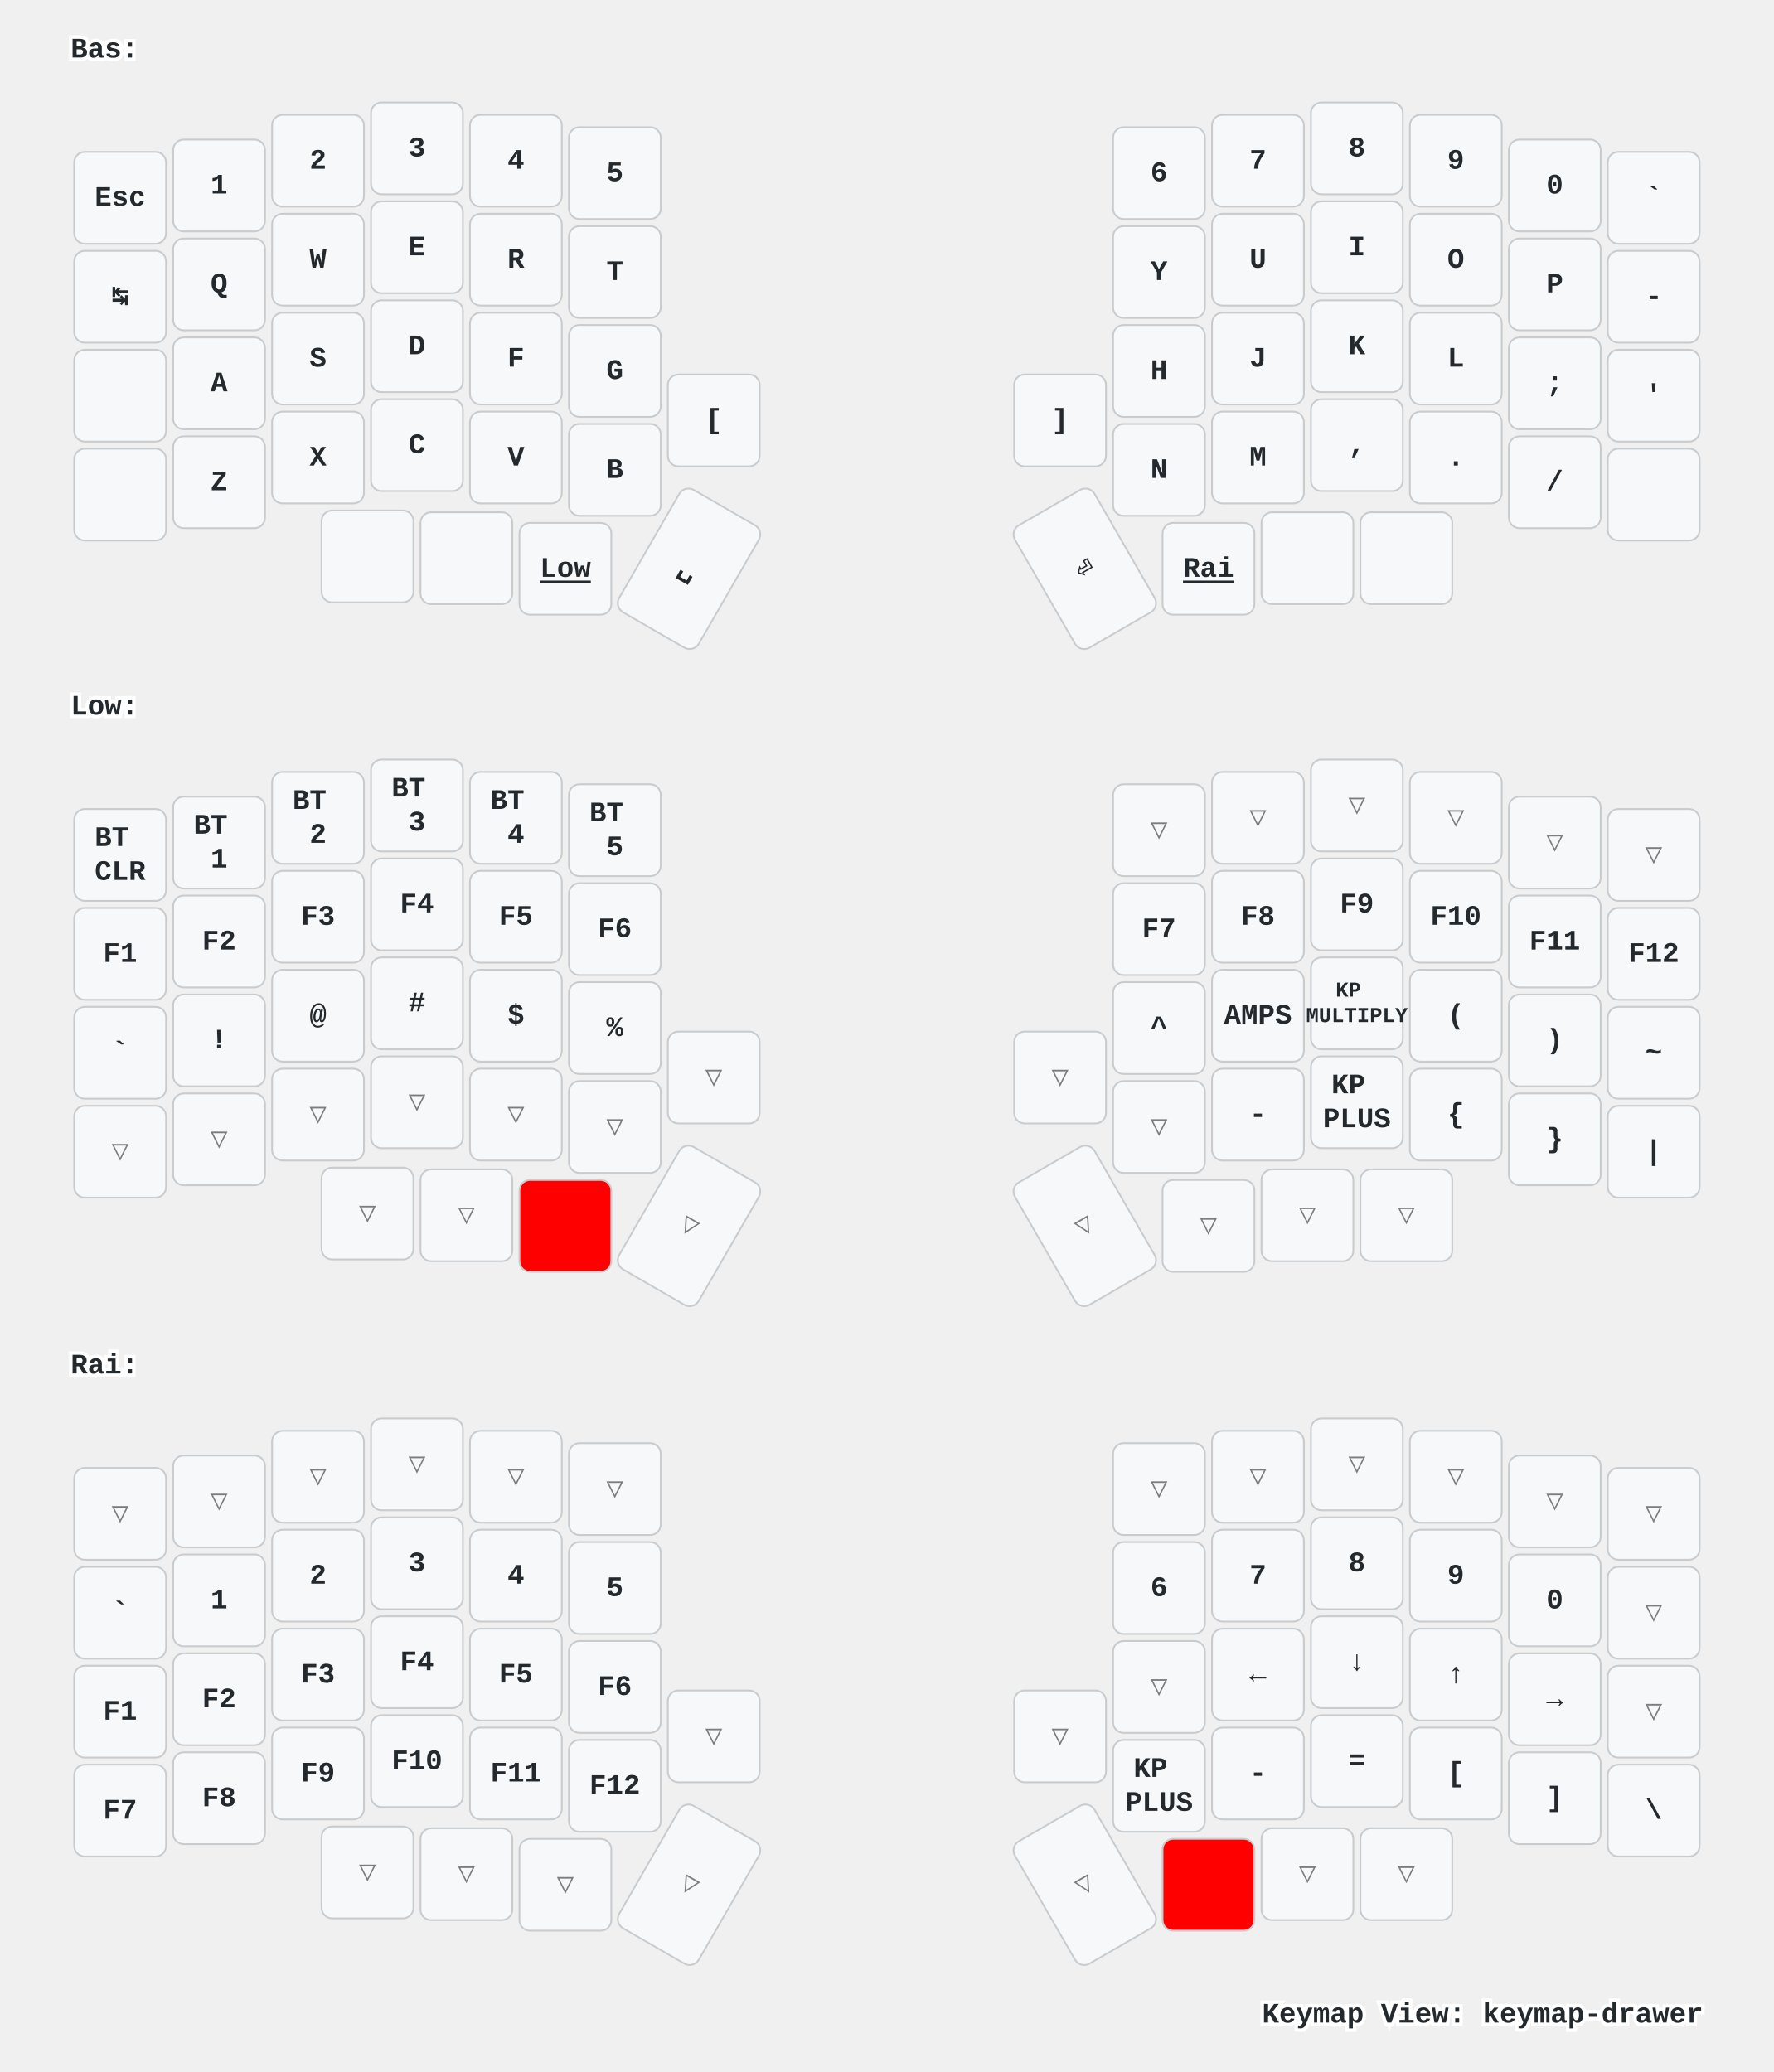
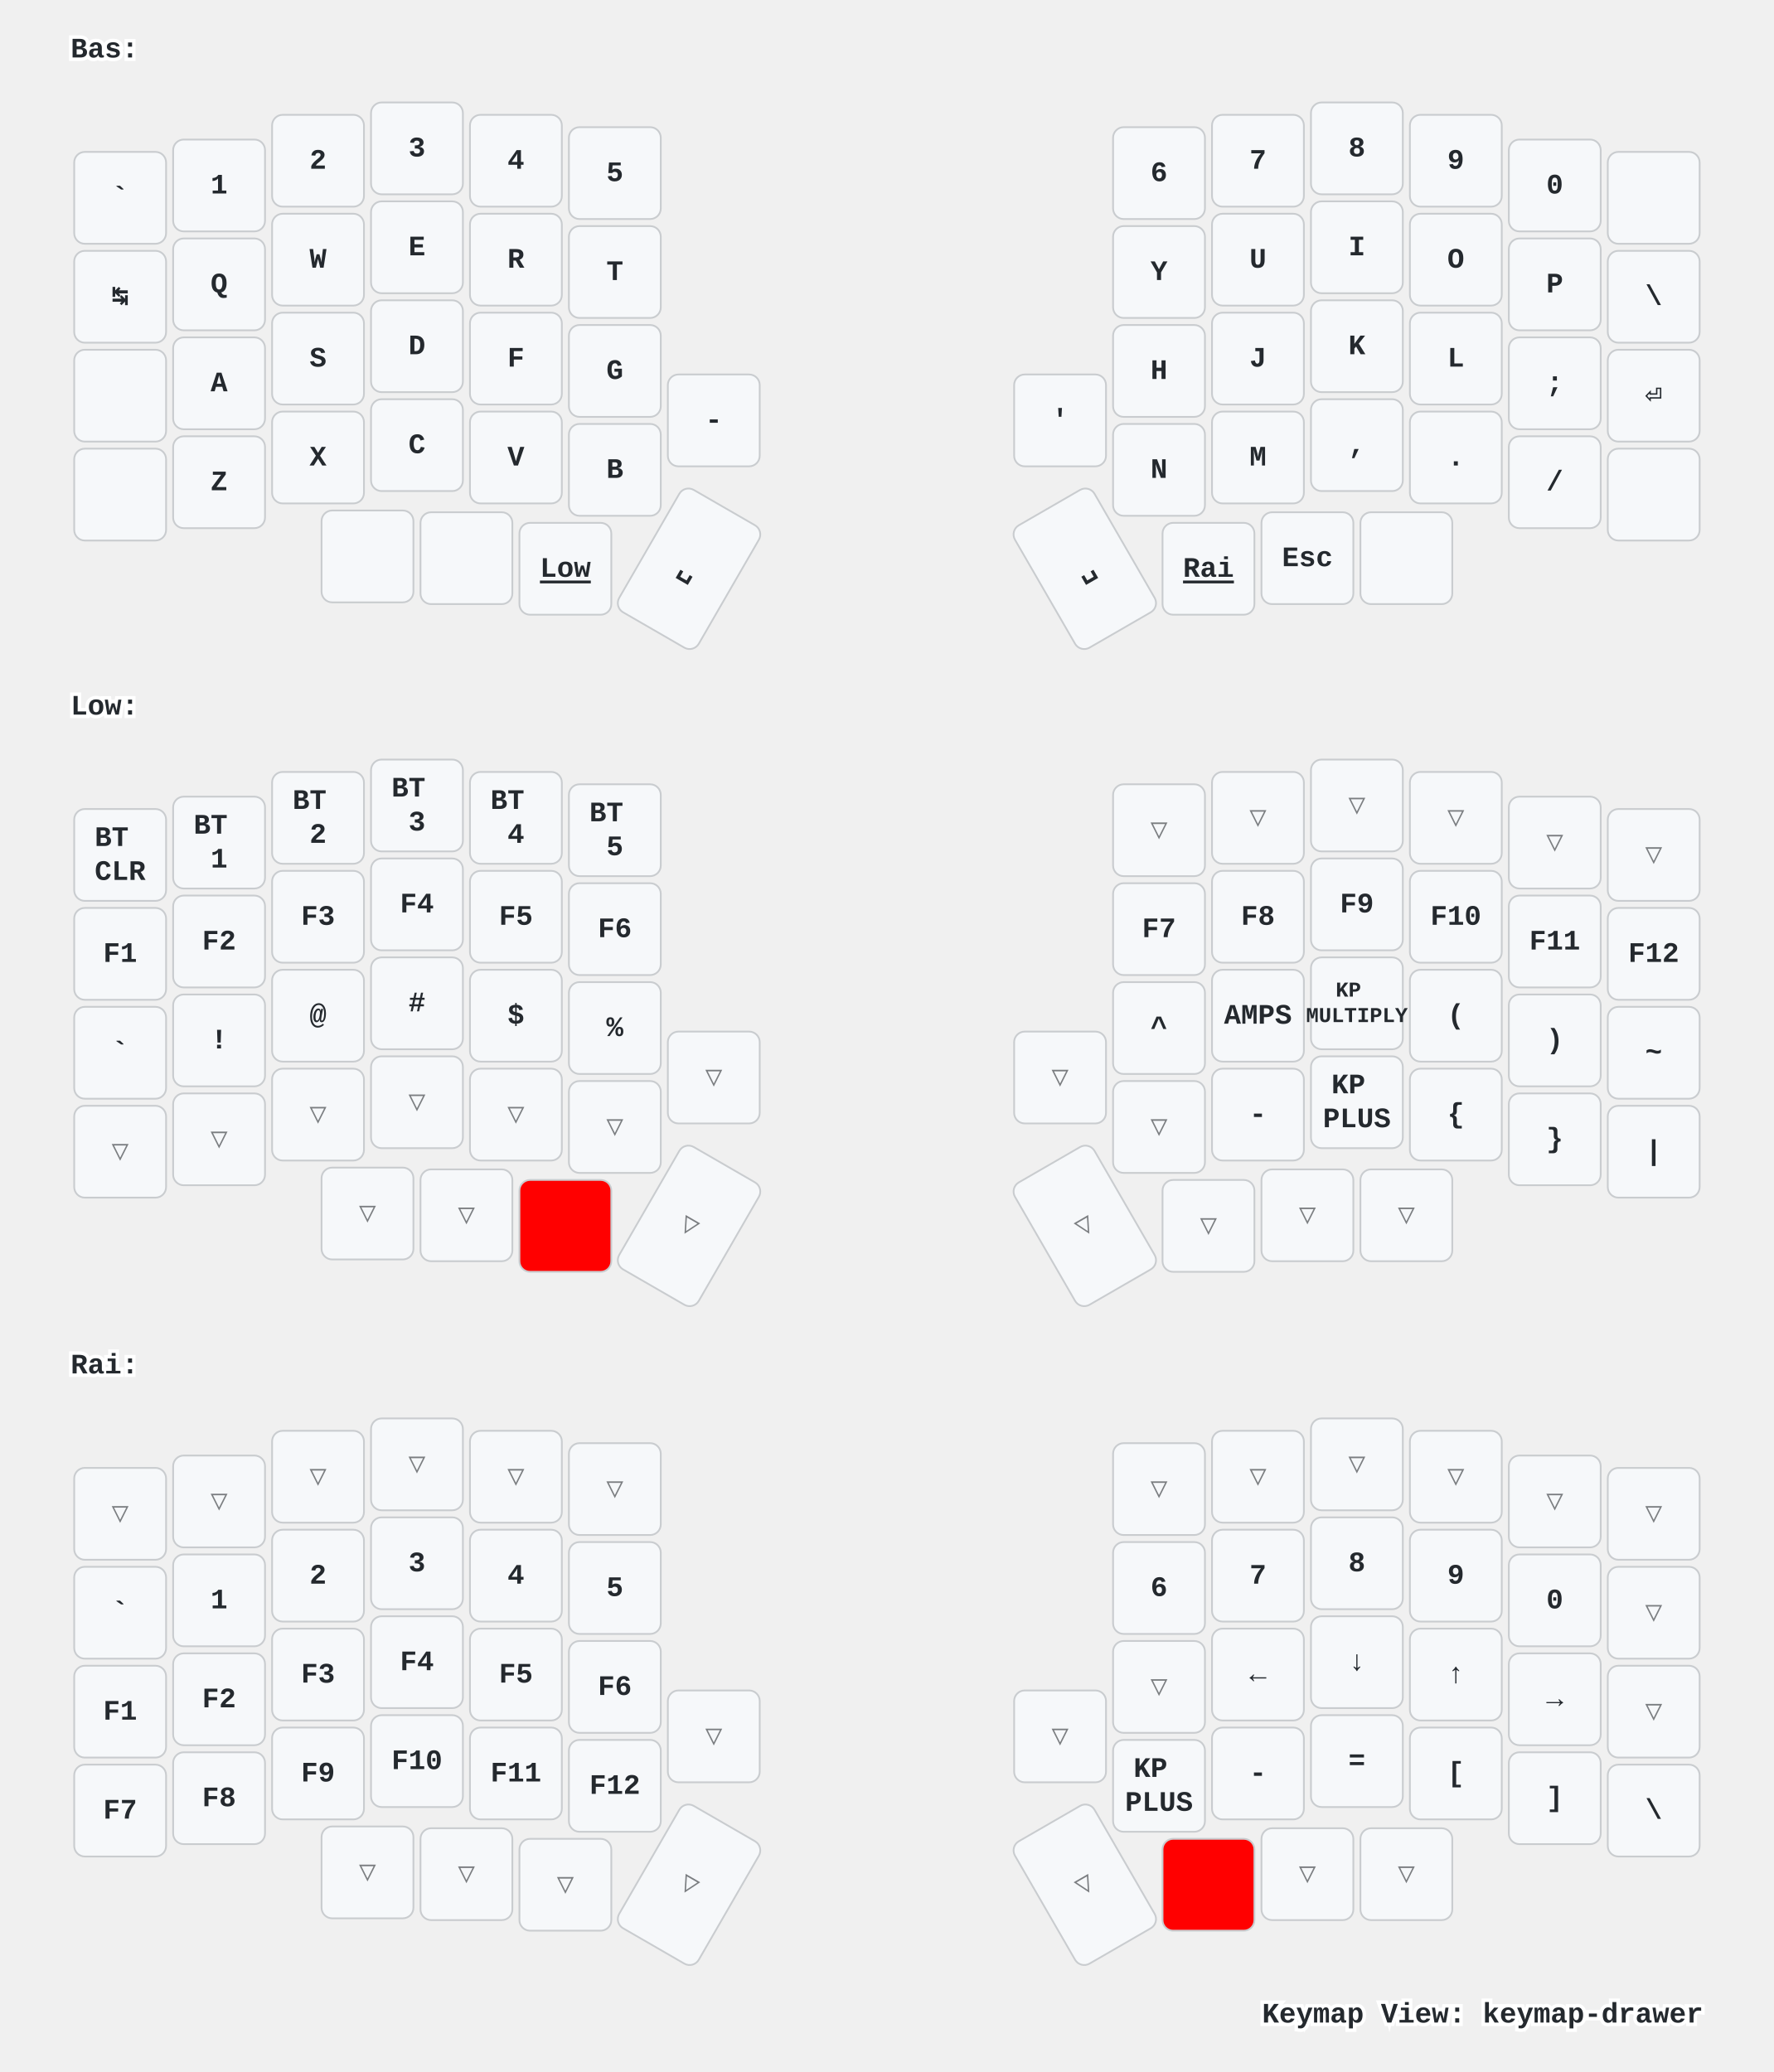
<svg xmlns="http://www.w3.org/2000/svg" xmlns:xlink="http://www.w3.org/1999/xlink" width="1004" height="1173" viewBox="0 0 1004 1173" class="keymap">
  <defs>/* start glyphs */
<svg id="mdi:apple-keyboard-command">
      <svg id="mdi-apple-keyboard-command" viewBox="0 0 24 24">
        <path d="M6,2A4,4 0 0,1 10,6V8H14V6A4,4 0 0,1 18,2A4,4 0 0,1 22,6A4,4 0 0,1 18,10H16V14H18A4,4 0 0,1 22,18A4,4 0 0,1 18,22A4,4 0 0,1 14,18V16H10V18A4,4 0 0,1 6,22A4,4 0 0,1 2,18A4,4 0 0,1 6,14H8V10H6A4,4 0 0,1 2,6A4,4 0 0,1 6,2M16,18A2,2 0 0,0 18,20A2,2 0 0,0 20,18A2,2 0 0,0 18,16H16V18M14,10H10V14H14V10M6,16A2,2 0 0,0 4,18A2,2 0 0,0 6,20A2,2 0 0,0 8,18V16H6M8,6A2,2 0 0,0 6,4A2,2 0 0,0 4,6A2,2 0 0,0 6,8H8V6M18,8A2,2 0 0,0 20,6A2,2 0 0,0 18,4A2,2 0 0,0 16,6V8H18Z" />
      </svg>
    </svg>
    <svg id="mdi:apple-keyboard-control">
      <svg id="mdi-apple-keyboard-control" viewBox="0 0 24 24">
        <path d="M19.78,11.78L18.36,13.19L12,6.83L5.64,13.19L4.22,11.78L12,4L19.78,11.78Z" />
      </svg>
    </svg>
    <svg id="mdi:apple-keyboard-option">
      <svg id="mdi-apple-keyboard-option" viewBox="0 0 24 24">
        <path d="M3,4H9.11L16.15,18H21V20H14.88L7.84,6H3V4M14,4H21V6H14V4Z" />
      </svg>
    </svg>
    <svg id="mdi:apple-keyboard-shift">
      <svg id="mdi-apple-keyboard-shift" viewBox="0 0 24 24">
        <path d="M15,18V12H17.17L12,6.83L6.83,12H9V18H15M12,4L22,14H17V20H7V14H2L12,4Z" />
      </svg>
    </svg>
    <svg id="mdi:backspace-outline">
      <svg id="mdi-backspace-outline" viewBox="0 0 24 24">
        <path d="M19,15.59L17.59,17L14,13.41L10.41,17L9,15.59L12.59,12L9,8.41L10.41,7L14,10.59L17.59,7L19,8.41L15.41,12L19,15.59M22,3A2,2 0 0,1 24,5V19A2,2 0 0,1 22,21H7C6.31,21 5.77,20.64 5.41,20.11L0,12L5.41,3.88C5.77,3.35 6.31,3 7,3H22M22,5H7L2.28,12L7,19H22V5Z" />
      </svg>
    </svg>
  </defs>/* end glyphs */
<style>/* inherit to force styles through use tags */
svg path {
    fill: inherit;
}

/* font and background color specifications */
svg.keymap {
    font-family: SFMono-Regular,Consolas,Liberation Mono,Menlo,monospace;
    font-size: 14px;
    font-kerning: normal;
    text-rendering: optimizeLegibility;
    fill: #24292e;
}

/* default key styling */
rect.key {
    fill: #f6f8fa;
}

rect.key, rect.combo {
    stroke: #c9cccf;
    stroke-width: 1;
}

/* default key side styling, only used is draw_key_sides is set */
rect.side {
    filter: brightness(90%);
}

/* color accent for combo boxes */
rect.combo, rect.combo-separate {
    fill: #cdf;
}

/* color accent for held keys */
rect.held, rect.combo.held {
    fill: #fdd;
}

/* color accent for ghost (optional) keys */
rect.ghost, rect.combo.ghost {
    stroke-dasharray: 4, 4;
    stroke-width: 2;
}

text {
    text-anchor: middle;
    dominant-baseline: middle;
}

/* styling for layer labels */
text.label {
    font-weight: bold;
    text-anchor: start;
    stroke: white;
    stroke-width: 4;
    paint-order: stroke;
}

/* styling for optional footer */
text.footer {
    text-anchor: end;
    dominant-baseline: auto;
    stroke: white;
    stroke-width: 4;
    paint-order: stroke;
}

/* styling for combo tap, and key non-tap label text */
text.combo, text.hold, text.shifted, text.left, text.right {
    font-size: 11px;
}

text.hold {
    text-anchor: middle;
    dominant-baseline: auto;
}

text.shifted {
    text-anchor: middle;
    dominant-baseline: hanging;
}

text.left {
    text-anchor: start;
}

text.right {
    text-anchor: end;
}

text.layer-activator {
    text-decoration: underline;
}

/* styling for hold/shifted label text in combo box */
text.combo.hold, text.combo.shifted, text.combo.left, text.combo.right {
    font-size: 8px;
}

/* lighter symbol for transparent keys */
text.trans {
    fill: #7b7e81;
}

/* styling for combo dendrons */
path.combo {
    stroke-width: 1;
    stroke: gray;
    fill: none;
}

/* Start Tabler Icons Cleanup */
/* cannot use height/width with glyphs */
.icon-tabler &gt; path {
    fill: inherit;
    stroke: inherit;
    stroke-width: 2;
}
/* hide tabler's default box */
.icon-tabler &gt; path[stroke="none"][fill="none"] {
    visibility: hidden;
}
/* End Tabler Icons Cleanup */

/* For default sytles, see https://github.com/caksoylar/keymap-drawer/blob/main/keymap_drawer/config.py#L85 */

svg.keymap {
  font-family: Ubuntu Mono, Inconsolata, Consolas, Liberation Mono, Menlo, monospace;
  font-size: 16px;
  font-weight: bold;
  text-rendering: optimizeLegibility;
}

/* Color accent for held keys
red = #f00
green = #0f0
blue = #00f
yellow = #ff0
cyan = #0ff
magenta = #f0f
white = #fff
black = #000
grey = #888
light grey = #ccc
#ffc
*/
rect.held, rect.combo.held {
    fill: #f00;
}

/* Technique borrowed and extended from https://github.com/englmaxi/zmk-config/blob/master/keymap-drawer/config.yaml */
.sym_sub_text.tap {
  translate: -5px 2px;
  font-size: 20px;
}
.sym_sub_text.shifted {
  translate: 10px 13px;
  font-size: 10px;
  opacity: 1.0;
}
.combo.sym_sub_text.tap {
  translate: -1px 1px;
}
.combo.sym_sub_text.shifted {
  translate: 7px 5px;
  font-size: 10px;
  opacity: 1.0;
}

/* Toggle */
.toggle.shifted {
  translate: -10px 12px;
}

.toggle.hold {
  translate: 13px -23px;
}

/* Variant for tap-dances */
.tap_dance.tap {
  translate: -7px 0px;
  font-size: 12px;
}
.tap_dance.shifted {
  translate: 7px 17px;
  font-size: 12px;
  opacity: 1.0;
}

/* Variant for symbol next to symbol */
.sym_by_sym.tap {
  translate: -6px 0px;
}
.sym_by_sym.shifted {
  translate: 10px 12px;
  opacity: 1.0;
}

.combo.sym_by_sym.tap {
  translate: -35px 0px;
}
.combo.sym_by_sym.shifted {
  translate: 35px 20px;
  opacity: 1.0;
}

.combo.sym_by_sym.hold {
  visibility: hidden;
}

/* hide hold box for combo sym_by_sym */
.combo.sym_by_sym.hold &gt; path[stroke="none"][fill="none"] {
  visibility: hidden;
}
</style>
  <g transform="translate(40, 0)" class="layer-Bas">
    <text x="0" y="28" class="label" id="Bas">Bas:</text>
    <g transform="translate(0, 56)">
      <g transform="translate(28, 56)" class="key keypos-0">
        <rect rx="6" ry="6" x="-26" y="-26" width="52" height="52" class="key" />
-         <text x="0" y="0" class="key tap">Esc</text>
+         <text x="0" y="0" class="key tap">`</text>
      </g>
      <g transform="translate(84, 49)" class="key keypos-1">
        <rect rx="6" ry="6" x="-26" y="-26" width="52" height="52" class="key" />
        <text x="0" y="0" class="key tap">1</text>
      </g>
      <g transform="translate(140, 35)" class="key keypos-2">
        <rect rx="6" ry="6" x="-26" y="-26" width="52" height="52" class="key" />
        <text x="0" y="0" class="key tap">2</text>
      </g>
      <g transform="translate(196, 28)" class="key keypos-3">
        <rect rx="6" ry="6" x="-26" y="-26" width="52" height="52" class="key" />
        <text x="0" y="0" class="key tap">3</text>
      </g>
      <g transform="translate(252, 35)" class="key keypos-4">
        <rect rx="6" ry="6" x="-26" y="-26" width="52" height="52" class="key" />
        <text x="0" y="0" class="key tap">4</text>
      </g>
      <g transform="translate(308, 42)" class="key keypos-5">
        <rect rx="6" ry="6" x="-26" y="-26" width="52" height="52" class="key" />
        <text x="0" y="0" class="key tap">5</text>
      </g>
      <g transform="translate(616, 42)" class="key keypos-6">
        <rect rx="6" ry="6" x="-26" y="-26" width="52" height="52" class="key" />
        <text x="0" y="0" class="key tap">6</text>
      </g>
      <g transform="translate(672, 35)" class="key keypos-7">
        <rect rx="6" ry="6" x="-26" y="-26" width="52" height="52" class="key" />
        <text x="0" y="0" class="key tap">7</text>
      </g>
      <g transform="translate(728, 28)" class="key keypos-8">
        <rect rx="6" ry="6" x="-26" y="-26" width="52" height="52" class="key" />
        <text x="0" y="0" class="key tap">8</text>
      </g>
      <g transform="translate(784, 35)" class="key keypos-9">
        <rect rx="6" ry="6" x="-26" y="-26" width="52" height="52" class="key" />
        <text x="0" y="0" class="key tap">9</text>
      </g>
      <g transform="translate(840, 49)" class="key keypos-10">
        <rect rx="6" ry="6" x="-26" y="-26" width="52" height="52" class="key" />
        <text x="0" y="0" class="key tap">0</text>
      </g>
      <g transform="translate(896, 56)" class="key keypos-11">
        <rect rx="6" ry="6" x="-26" y="-26" width="52" height="52" class="key" />
-         <text x="0" y="0" class="key tap">`</text>
+         <use href="#mdi:backspace-outline" xlink:href="#mdi:backspace-outline" x="-9" y="-9" height="18" width="18.0" class="key tap glyph mdi:backspace-outline" />
      </g>
      <g transform="translate(28, 112)" class="key keypos-12">
        <rect rx="6" ry="6" x="-26" y="-26" width="52" height="52" class="key" />
        <text x="0" y="0" class="key tap">↹</text>
      </g>
      <g transform="translate(84, 105)" class="key keypos-13">
        <rect rx="6" ry="6" x="-26" y="-26" width="52" height="52" class="key" />
        <text x="0" y="0" class="key tap">Q</text>
      </g>
      <g transform="translate(140, 91)" class="key keypos-14">
        <rect rx="6" ry="6" x="-26" y="-26" width="52" height="52" class="key" />
        <text x="0" y="0" class="key tap">W</text>
      </g>
      <g transform="translate(196, 84)" class="key keypos-15">
        <rect rx="6" ry="6" x="-26" y="-26" width="52" height="52" class="key" />
        <text x="0" y="0" class="key tap">E</text>
      </g>
      <g transform="translate(252, 91)" class="key keypos-16">
        <rect rx="6" ry="6" x="-26" y="-26" width="52" height="52" class="key" />
        <text x="0" y="0" class="key tap">R</text>
      </g>
      <g transform="translate(308, 98)" class="key keypos-17">
        <rect rx="6" ry="6" x="-26" y="-26" width="52" height="52" class="key" />
        <text x="0" y="0" class="key tap">T</text>
      </g>
      <g transform="translate(616, 98)" class="key keypos-18">
        <rect rx="6" ry="6" x="-26" y="-26" width="52" height="52" class="key" />
        <text x="0" y="0" class="key tap">Y</text>
      </g>
      <g transform="translate(672, 91)" class="key keypos-19">
        <rect rx="6" ry="6" x="-26" y="-26" width="52" height="52" class="key" />
        <text x="0" y="0" class="key tap">U</text>
      </g>
      <g transform="translate(728, 84)" class="key keypos-20">
        <rect rx="6" ry="6" x="-26" y="-26" width="52" height="52" class="key" />
        <text x="0" y="0" class="key tap">I</text>
      </g>
      <g transform="translate(784, 91)" class="key keypos-21">
        <rect rx="6" ry="6" x="-26" y="-26" width="52" height="52" class="key" />
        <text x="0" y="0" class="key tap">O</text>
      </g>
      <g transform="translate(840, 105)" class="key keypos-22">
        <rect rx="6" ry="6" x="-26" y="-26" width="52" height="52" class="key" />
        <text x="0" y="0" class="key tap">P</text>
      </g>
      <g transform="translate(896, 112)" class="key keypos-23">
        <rect rx="6" ry="6" x="-26" y="-26" width="52" height="52" class="key" />
+         <text x="0" y="0" class="key tap">\</text>
+       </g>
+       <g transform="translate(28, 168)" class="key keypos-24">
+         <rect rx="6" ry="6" x="-26" y="-26" width="52" height="52" class="key" />
+         <use href="#mdi:apple-keyboard-control" xlink:href="#mdi:apple-keyboard-control" x="-9" y="-9" height="18" width="18.0" class="key tap glyph mdi:apple-keyboard-control" />
+       </g>
+       <g transform="translate(84, 161)" class="key keypos-25">
+         <rect rx="6" ry="6" x="-26" y="-26" width="52" height="52" class="key" />
+         <text x="0" y="0" class="key tap">A</text>
+       </g>
+       <g transform="translate(140, 147)" class="key keypos-26">
+         <rect rx="6" ry="6" x="-26" y="-26" width="52" height="52" class="key" />
+         <text x="0" y="0" class="key tap">S</text>
+       </g>
+       <g transform="translate(196, 140)" class="key keypos-27">
+         <rect rx="6" ry="6" x="-26" y="-26" width="52" height="52" class="key" />
+         <text x="0" y="0" class="key tap">D</text>
+       </g>
+       <g transform="translate(252, 147)" class="key keypos-28">
+         <rect rx="6" ry="6" x="-26" y="-26" width="52" height="52" class="key" />
+         <text x="0" y="0" class="key tap">F</text>
+       </g>
+       <g transform="translate(308, 154)" class="key keypos-29">
+         <rect rx="6" ry="6" x="-26" y="-26" width="52" height="52" class="key" />
+         <text x="0" y="0" class="key tap">G</text>
+       </g>
+       <g transform="translate(616, 154)" class="key keypos-30">
+         <rect rx="6" ry="6" x="-26" y="-26" width="52" height="52" class="key" />
+         <text x="0" y="0" class="key tap">H</text>
+       </g>
+       <g transform="translate(672, 147)" class="key keypos-31">
+         <rect rx="6" ry="6" x="-26" y="-26" width="52" height="52" class="key" />
+         <text x="0" y="0" class="key tap">J</text>
+       </g>
+       <g transform="translate(728, 140)" class="key keypos-32">
+         <rect rx="6" ry="6" x="-26" y="-26" width="52" height="52" class="key" />
+         <text x="0" y="0" class="key tap">K</text>
+       </g>
+       <g transform="translate(784, 147)" class="key keypos-33">
+         <rect rx="6" ry="6" x="-26" y="-26" width="52" height="52" class="key" />
+         <text x="0" y="0" class="key tap">L</text>
+       </g>
+       <g transform="translate(840, 161)" class="key keypos-34">
+         <rect rx="6" ry="6" x="-26" y="-26" width="52" height="52" class="key" />
+         <text x="0" y="0" class="key tap">;</text>
+       </g>
+       <g transform="translate(896, 168)" class="key keypos-35">
+         <rect rx="6" ry="6" x="-26" y="-26" width="52" height="52" class="key" />
+         <text x="0" y="0" class="key tap">⏎</text>
+       </g>
+       <g transform="translate(28, 224)" class="key keypos-36">
+         <rect rx="6" ry="6" x="-26" y="-26" width="52" height="52" class="key" />
+         <use href="#mdi:apple-keyboard-shift" xlink:href="#mdi:apple-keyboard-shift" x="-9" y="-9" height="18" width="18.0" class="key tap glyph mdi:apple-keyboard-shift" />
+       </g>
+       <g transform="translate(84, 217)" class="key keypos-37">
+         <rect rx="6" ry="6" x="-26" y="-26" width="52" height="52" class="key" />
+         <text x="0" y="0" class="key tap">Z</text>
+       </g>
+       <g transform="translate(140, 203)" class="key keypos-38">
+         <rect rx="6" ry="6" x="-26" y="-26" width="52" height="52" class="key" />
+         <text x="0" y="0" class="key tap">X</text>
+       </g>
+       <g transform="translate(196, 196)" class="key keypos-39">
+         <rect rx="6" ry="6" x="-26" y="-26" width="52" height="52" class="key" />
+         <text x="0" y="0" class="key tap">C</text>
+       </g>
+       <g transform="translate(252, 203)" class="key keypos-40">
+         <rect rx="6" ry="6" x="-26" y="-26" width="52" height="52" class="key" />
+         <text x="0" y="0" class="key tap">V</text>
+       </g>
+       <g transform="translate(308, 210)" class="key keypos-41">
+         <rect rx="6" ry="6" x="-26" y="-26" width="52" height="52" class="key" />
+         <text x="0" y="0" class="key tap">B</text>
+       </g>
+       <g transform="translate(364, 182)" class="key keypos-42">
+         <rect rx="6" ry="6" x="-26" y="-26" width="52" height="52" class="key" />
        <text x="0" y="0" class="key tap">-</text>
      </g>
-       <g transform="translate(28, 168)" class="key keypos-24">
-         <rect rx="6" ry="6" x="-26" y="-26" width="52" height="52" class="key" />
-         <use href="#mdi:apple-keyboard-control" xlink:href="#mdi:apple-keyboard-control" x="-9" y="-9" height="18" width="18.0" class="key tap glyph mdi:apple-keyboard-control" />
-       </g>
-       <g transform="translate(84, 161)" class="key keypos-25">
-         <rect rx="6" ry="6" x="-26" y="-26" width="52" height="52" class="key" />
-         <text x="0" y="0" class="key tap">A</text>
-       </g>
-       <g transform="translate(140, 147)" class="key keypos-26">
-         <rect rx="6" ry="6" x="-26" y="-26" width="52" height="52" class="key" />
-         <text x="0" y="0" class="key tap">S</text>
-       </g>
-       <g transform="translate(196, 140)" class="key keypos-27">
-         <rect rx="6" ry="6" x="-26" y="-26" width="52" height="52" class="key" />
-         <text x="0" y="0" class="key tap">D</text>
-       </g>
-       <g transform="translate(252, 147)" class="key keypos-28">
-         <rect rx="6" ry="6" x="-26" y="-26" width="52" height="52" class="key" />
-         <text x="0" y="0" class="key tap">F</text>
-       </g>
-       <g transform="translate(308, 154)" class="key keypos-29">
-         <rect rx="6" ry="6" x="-26" y="-26" width="52" height="52" class="key" />
-         <text x="0" y="0" class="key tap">G</text>
-       </g>
-       <g transform="translate(616, 154)" class="key keypos-30">
-         <rect rx="6" ry="6" x="-26" y="-26" width="52" height="52" class="key" />
-         <text x="0" y="0" class="key tap">H</text>
-       </g>
-       <g transform="translate(672, 147)" class="key keypos-31">
-         <rect rx="6" ry="6" x="-26" y="-26" width="52" height="52" class="key" />
-         <text x="0" y="0" class="key tap">J</text>
-       </g>
-       <g transform="translate(728, 140)" class="key keypos-32">
-         <rect rx="6" ry="6" x="-26" y="-26" width="52" height="52" class="key" />
-         <text x="0" y="0" class="key tap">K</text>
-       </g>
-       <g transform="translate(784, 147)" class="key keypos-33">
-         <rect rx="6" ry="6" x="-26" y="-26" width="52" height="52" class="key" />
-         <text x="0" y="0" class="key tap">L</text>
-       </g>
-       <g transform="translate(840, 161)" class="key keypos-34">
-         <rect rx="6" ry="6" x="-26" y="-26" width="52" height="52" class="key" />
-         <text x="0" y="0" class="key tap">;</text>
-       </g>
-       <g transform="translate(896, 168)" class="key keypos-35">
+       <g transform="translate(560, 182)" class="key keypos-43">
        <rect rx="6" ry="6" x="-26" y="-26" width="52" height="52" class="key" />
        <text x="0" y="0" class="key tap">'</text>
-       </g>
-       <g transform="translate(28, 224)" class="key keypos-36">
-         <rect rx="6" ry="6" x="-26" y="-26" width="52" height="52" class="key" />
-         <use href="#mdi:apple-keyboard-shift" xlink:href="#mdi:apple-keyboard-shift" x="-9" y="-9" height="18" width="18.0" class="key tap glyph mdi:apple-keyboard-shift" />
-       </g>
-       <g transform="translate(84, 217)" class="key keypos-37">
-         <rect rx="6" ry="6" x="-26" y="-26" width="52" height="52" class="key" />
-         <text x="0" y="0" class="key tap">Z</text>
-       </g>
-       <g transform="translate(140, 203)" class="key keypos-38">
-         <rect rx="6" ry="6" x="-26" y="-26" width="52" height="52" class="key" />
-         <text x="0" y="0" class="key tap">X</text>
-       </g>
-       <g transform="translate(196, 196)" class="key keypos-39">
-         <rect rx="6" ry="6" x="-26" y="-26" width="52" height="52" class="key" />
-         <text x="0" y="0" class="key tap">C</text>
-       </g>
-       <g transform="translate(252, 203)" class="key keypos-40">
-         <rect rx="6" ry="6" x="-26" y="-26" width="52" height="52" class="key" />
-         <text x="0" y="0" class="key tap">V</text>
-       </g>
-       <g transform="translate(308, 210)" class="key keypos-41">
-         <rect rx="6" ry="6" x="-26" y="-26" width="52" height="52" class="key" />
-         <text x="0" y="0" class="key tap">B</text>
-       </g>
-       <g transform="translate(364, 182)" class="key keypos-42">
-         <rect rx="6" ry="6" x="-26" y="-26" width="52" height="52" class="key" />
-         <text x="0" y="0" class="key tap">[</text>
-       </g>
-       <g transform="translate(560, 182)" class="key keypos-43">
-         <rect rx="6" ry="6" x="-26" y="-26" width="52" height="52" class="key" />
-         <text x="0" y="0" class="key tap">]</text>
      </g>
      <g transform="translate(616, 210)" class="key keypos-44">
        <rect rx="6" ry="6" x="-26" y="-26" width="52" height="52" class="key" />
        <text x="0" y="0" class="key tap">N</text>
      </g>
      <g transform="translate(672, 203)" class="key keypos-45">
        <rect rx="6" ry="6" x="-26" y="-26" width="52" height="52" class="key" />
        <text x="0" y="0" class="key tap">M</text>
      </g>
      <g transform="translate(728, 196)" class="key keypos-46">
        <rect rx="6" ry="6" x="-26" y="-26" width="52" height="52" class="key" />
        <text x="0" y="0" class="key tap">,</text>
      </g>
      <g transform="translate(784, 203)" class="key keypos-47">
        <rect rx="6" ry="6" x="-26" y="-26" width="52" height="52" class="key" />
        <text x="0" y="0" class="key tap">.</text>
      </g>
      <g transform="translate(840, 217)" class="key keypos-48">
        <rect rx="6" ry="6" x="-26" y="-26" width="52" height="52" class="key" />
        <text x="0" y="0" class="key tap">/</text>
      </g>
      <g transform="translate(896, 224)" class="key keypos-49">
        <rect rx="6" ry="6" x="-26" y="-26" width="52" height="52" class="key" />
        <use href="#mdi:apple-keyboard-shift" xlink:href="#mdi:apple-keyboard-shift" x="-9" y="-9" height="18" width="18.0" class="key tap glyph mdi:apple-keyboard-shift" />
      </g>
      <g transform="translate(168, 259)" class="key keypos-50">
        <rect rx="6" ry="6" x="-26" y="-26" width="52" height="52" class="key" />
        <use href="#mdi:apple-keyboard-option" xlink:href="#mdi:apple-keyboard-option" x="-9" y="-9" height="18" width="18.0" class="key tap glyph mdi:apple-keyboard-option" />
      </g>
      <g transform="translate(224, 260)" class="key keypos-51">
        <rect rx="6" ry="6" x="-26" y="-26" width="52" height="52" class="key" />
        <use href="#mdi:apple-keyboard-command" xlink:href="#mdi:apple-keyboard-command" x="-9" y="-9" height="18" width="18.0" class="key tap glyph mdi:apple-keyboard-command" />
      </g>
      <g transform="translate(280, 266)" class="key keypos-52">
        <rect rx="6" ry="6" x="-26" y="-26" width="52" height="52" class="key" />
        <a href="#Low">
          <text x="0" y="0" class="key tap layer-activator">Low</text>
        </a>
      </g>
      <g transform="translate(350, 266) rotate(30.0)" class="key keypos-53">
        <rect rx="6" ry="6" x="-26" y="-40" width="52" height="80" class="key" />
        <text x="0" y="0" class="key tap">␣</text>
      </g>
      <g transform="translate(574, 266) rotate(-30.0)" class="key keypos-54">
        <rect rx="6" ry="6" x="-26" y="-40" width="52" height="80" class="key" />
-         <text x="0" y="0" class="key tap">⏎</text>
+         <text x="0" y="0" class="key tap">␣</text>
      </g>
      <g transform="translate(644, 266)" class="key keypos-55">
        <rect rx="6" ry="6" x="-26" y="-26" width="52" height="52" class="key" />
        <a href="#Rai">
          <text x="0" y="0" class="key tap layer-activator">Rai</text>
        </a>
      </g>
      <g transform="translate(700, 260)" class="key keypos-56">
        <rect rx="6" ry="6" x="-26" y="-26" width="52" height="52" class="key" />
-         <use href="#mdi:backspace-outline" xlink:href="#mdi:backspace-outline" x="-9" y="-9" height="18" width="18.0" class="key tap glyph mdi:backspace-outline" />
+         <text x="0" y="0" class="key tap">Esc</text>
      </g>
      <g transform="translate(756, 260)" class="key keypos-57">
        <rect rx="6" ry="6" x="-26" y="-26" width="52" height="52" class="key" />
        <use href="#mdi:apple-keyboard-command" xlink:href="#mdi:apple-keyboard-command" x="-9" y="-9" height="18" width="18.0" class="key tap glyph mdi:apple-keyboard-command" />
      </g>
    </g>
  </g>
  <g transform="translate(40, 372)" class="layer-Low">
    <text x="0" y="28" class="label" id="Low">Low:</text>
    <g transform="translate(0, 56)">
      <g transform="translate(28, 56)" class="key keypos-0">
        <rect rx="6" ry="6" x="-26" y="-26" width="52" height="52" class="key" />
        <text x="0" y="0" class="key tap">
          <tspan x="0" dy="-0.6em">BT</tspan>
          <tspan x="0" dy="1.2em">CLR</tspan>
        </text>
      </g>
      <g transform="translate(84, 49)" class="key keypos-1">
        <rect rx="6" ry="6" x="-26" y="-26" width="52" height="52" class="key" />
        <text x="0" y="0" class="key tap">
          <tspan x="0" dy="-0.6em">BT</tspan>
          <tspan x="0" dy="1.2em">1</tspan>
        </text>
      </g>
      <g transform="translate(140, 35)" class="key keypos-2">
        <rect rx="6" ry="6" x="-26" y="-26" width="52" height="52" class="key" />
        <text x="0" y="0" class="key tap">
          <tspan x="0" dy="-0.6em">BT</tspan>
          <tspan x="0" dy="1.2em">2</tspan>
        </text>
      </g>
      <g transform="translate(196, 28)" class="key keypos-3">
        <rect rx="6" ry="6" x="-26" y="-26" width="52" height="52" class="key" />
        <text x="0" y="0" class="key tap">
          <tspan x="0" dy="-0.6em">BT</tspan>
          <tspan x="0" dy="1.2em">3</tspan>
        </text>
      </g>
      <g transform="translate(252, 35)" class="key keypos-4">
        <rect rx="6" ry="6" x="-26" y="-26" width="52" height="52" class="key" />
        <text x="0" y="0" class="key tap">
          <tspan x="0" dy="-0.6em">BT</tspan>
          <tspan x="0" dy="1.2em">4</tspan>
        </text>
      </g>
      <g transform="translate(308, 42)" class="key keypos-5">
        <rect rx="6" ry="6" x="-26" y="-26" width="52" height="52" class="key" />
        <text x="0" y="0" class="key tap">
          <tspan x="0" dy="-0.6em">BT</tspan>
          <tspan x="0" dy="1.2em">5</tspan>
        </text>
      </g>
      <g transform="translate(616, 42)" class="key trans keypos-6">
        <rect rx="6" ry="6" x="-26" y="-26" width="52" height="52" class="key trans" />
        <text x="0" y="0" class="key trans tap">▽</text>
      </g>
      <g transform="translate(672, 35)" class="key trans keypos-7">
        <rect rx="6" ry="6" x="-26" y="-26" width="52" height="52" class="key trans" />
        <text x="0" y="0" class="key trans tap">▽</text>
      </g>
      <g transform="translate(728, 28)" class="key trans keypos-8">
        <rect rx="6" ry="6" x="-26" y="-26" width="52" height="52" class="key trans" />
        <text x="0" y="0" class="key trans tap">▽</text>
      </g>
      <g transform="translate(784, 35)" class="key trans keypos-9">
        <rect rx="6" ry="6" x="-26" y="-26" width="52" height="52" class="key trans" />
        <text x="0" y="0" class="key trans tap">▽</text>
      </g>
      <g transform="translate(840, 49)" class="key trans keypos-10">
        <rect rx="6" ry="6" x="-26" y="-26" width="52" height="52" class="key trans" />
        <text x="0" y="0" class="key trans tap">▽</text>
      </g>
      <g transform="translate(896, 56)" class="key trans keypos-11">
        <rect rx="6" ry="6" x="-26" y="-26" width="52" height="52" class="key trans" />
        <text x="0" y="0" class="key trans tap">▽</text>
      </g>
      <g transform="translate(28, 112)" class="key keypos-12">
        <rect rx="6" ry="6" x="-26" y="-26" width="52" height="52" class="key" />
        <text x="0" y="0" class="key tap">F1</text>
      </g>
      <g transform="translate(84, 105)" class="key keypos-13">
        <rect rx="6" ry="6" x="-26" y="-26" width="52" height="52" class="key" />
        <text x="0" y="0" class="key tap">F2</text>
      </g>
      <g transform="translate(140, 91)" class="key keypos-14">
        <rect rx="6" ry="6" x="-26" y="-26" width="52" height="52" class="key" />
        <text x="0" y="0" class="key tap">F3</text>
      </g>
      <g transform="translate(196, 84)" class="key keypos-15">
        <rect rx="6" ry="6" x="-26" y="-26" width="52" height="52" class="key" />
        <text x="0" y="0" class="key tap">F4</text>
      </g>
      <g transform="translate(252, 91)" class="key keypos-16">
        <rect rx="6" ry="6" x="-26" y="-26" width="52" height="52" class="key" />
        <text x="0" y="0" class="key tap">F5</text>
      </g>
      <g transform="translate(308, 98)" class="key keypos-17">
        <rect rx="6" ry="6" x="-26" y="-26" width="52" height="52" class="key" />
        <text x="0" y="0" class="key tap">F6</text>
      </g>
      <g transform="translate(616, 98)" class="key keypos-18">
        <rect rx="6" ry="6" x="-26" y="-26" width="52" height="52" class="key" />
        <text x="0" y="0" class="key tap">F7</text>
      </g>
      <g transform="translate(672, 91)" class="key keypos-19">
        <rect rx="6" ry="6" x="-26" y="-26" width="52" height="52" class="key" />
        <text x="0" y="0" class="key tap">F8</text>
      </g>
      <g transform="translate(728, 84)" class="key keypos-20">
        <rect rx="6" ry="6" x="-26" y="-26" width="52" height="52" class="key" />
        <text x="0" y="0" class="key tap">F9</text>
      </g>
      <g transform="translate(784, 91)" class="key keypos-21">
        <rect rx="6" ry="6" x="-26" y="-26" width="52" height="52" class="key" />
        <text x="0" y="0" class="key tap">F10</text>
      </g>
      <g transform="translate(840, 105)" class="key keypos-22">
        <rect rx="6" ry="6" x="-26" y="-26" width="52" height="52" class="key" />
        <text x="0" y="0" class="key tap">F11</text>
      </g>
      <g transform="translate(896, 112)" class="key keypos-23">
        <rect rx="6" ry="6" x="-26" y="-26" width="52" height="52" class="key" />
        <text x="0" y="0" class="key tap">F12</text>
      </g>
      <g transform="translate(28, 168)" class="key keypos-24">
        <rect rx="6" ry="6" x="-26" y="-26" width="52" height="52" class="key" />
        <text x="0" y="0" class="key tap">`</text>
      </g>
      <g transform="translate(84, 161)" class="key keypos-25">
        <rect rx="6" ry="6" x="-26" y="-26" width="52" height="52" class="key" />
        <text x="0" y="0" class="key tap">!</text>
      </g>
      <g transform="translate(140, 147)" class="key keypos-26">
        <rect rx="6" ry="6" x="-26" y="-26" width="52" height="52" class="key" />
        <text x="0" y="0" class="key tap">@</text>
      </g>
      <g transform="translate(196, 140)" class="key keypos-27">
        <rect rx="6" ry="6" x="-26" y="-26" width="52" height="52" class="key" />
        <text x="0" y="0" class="key tap">#</text>
      </g>
      <g transform="translate(252, 147)" class="key keypos-28">
        <rect rx="6" ry="6" x="-26" y="-26" width="52" height="52" class="key" />
        <text x="0" y="0" class="key tap">$</text>
      </g>
      <g transform="translate(308, 154)" class="key keypos-29">
        <rect rx="6" ry="6" x="-26" y="-26" width="52" height="52" class="key" />
        <text x="0" y="0" class="key tap">%</text>
      </g>
      <g transform="translate(616, 154)" class="key keypos-30">
        <rect rx="6" ry="6" x="-26" y="-26" width="52" height="52" class="key" />
        <text x="0" y="0" class="key tap">^</text>
      </g>
      <g transform="translate(672, 147)" class="key keypos-31">
        <rect rx="6" ry="6" x="-26" y="-26" width="52" height="52" class="key" />
        <text x="0" y="0" class="key tap">AMPS</text>
      </g>
      <g transform="translate(728, 140)" class="key keypos-32">
        <rect rx="6" ry="6" x="-26" y="-26" width="52" height="52" class="key" />
        <text x="0" y="0" class="key tap">
          <tspan x="0" dy="-0.6em" style="font-size: 75%">KP</tspan>
          <tspan x="0" dy="1.2em" style="font-size: 75%">MULTIPLY</tspan>
        </text>
      </g>
      <g transform="translate(784, 147)" class="key keypos-33">
        <rect rx="6" ry="6" x="-26" y="-26" width="52" height="52" class="key" />
        <text x="0" y="0" class="key tap">(</text>
      </g>
      <g transform="translate(840, 161)" class="key keypos-34">
        <rect rx="6" ry="6" x="-26" y="-26" width="52" height="52" class="key" />
        <text x="0" y="0" class="key tap">)</text>
      </g>
      <g transform="translate(896, 168)" class="key keypos-35">
        <rect rx="6" ry="6" x="-26" y="-26" width="52" height="52" class="key" />
        <text x="0" y="0" class="key tap">~</text>
      </g>
      <g transform="translate(28, 224)" class="key trans keypos-36">
        <rect rx="6" ry="6" x="-26" y="-26" width="52" height="52" class="key trans" />
        <text x="0" y="0" class="key trans tap">▽</text>
      </g>
      <g transform="translate(84, 217)" class="key trans keypos-37">
        <rect rx="6" ry="6" x="-26" y="-26" width="52" height="52" class="key trans" />
        <text x="0" y="0" class="key trans tap">▽</text>
      </g>
      <g transform="translate(140, 203)" class="key trans keypos-38">
        <rect rx="6" ry="6" x="-26" y="-26" width="52" height="52" class="key trans" />
        <text x="0" y="0" class="key trans tap">▽</text>
      </g>
      <g transform="translate(196, 196)" class="key trans keypos-39">
        <rect rx="6" ry="6" x="-26" y="-26" width="52" height="52" class="key trans" />
        <text x="0" y="0" class="key trans tap">▽</text>
      </g>
      <g transform="translate(252, 203)" class="key trans keypos-40">
        <rect rx="6" ry="6" x="-26" y="-26" width="52" height="52" class="key trans" />
        <text x="0" y="0" class="key trans tap">▽</text>
      </g>
      <g transform="translate(308, 210)" class="key trans keypos-41">
        <rect rx="6" ry="6" x="-26" y="-26" width="52" height="52" class="key trans" />
        <text x="0" y="0" class="key trans tap">▽</text>
      </g>
      <g transform="translate(364, 182)" class="key trans keypos-42">
        <rect rx="6" ry="6" x="-26" y="-26" width="52" height="52" class="key trans" />
        <text x="0" y="0" class="key trans tap">▽</text>
      </g>
      <g transform="translate(560, 182)" class="key trans keypos-43">
        <rect rx="6" ry="6" x="-26" y="-26" width="52" height="52" class="key trans" />
        <text x="0" y="0" class="key trans tap">▽</text>
      </g>
      <g transform="translate(616, 210)" class="key trans keypos-44">
        <rect rx="6" ry="6" x="-26" y="-26" width="52" height="52" class="key trans" />
        <text x="0" y="0" class="key trans tap">▽</text>
      </g>
      <g transform="translate(672, 203)" class="key keypos-45">
        <rect rx="6" ry="6" x="-26" y="-26" width="52" height="52" class="key" />
        <text x="0" y="0" class="key tap">-</text>
      </g>
      <g transform="translate(728, 196)" class="key keypos-46">
        <rect rx="6" ry="6" x="-26" y="-26" width="52" height="52" class="key" />
        <text x="0" y="0" class="key tap">
          <tspan x="0" dy="-0.6em">KP</tspan>
          <tspan x="0" dy="1.2em">PLUS</tspan>
        </text>
      </g>
      <g transform="translate(784, 203)" class="key keypos-47">
        <rect rx="6" ry="6" x="-26" y="-26" width="52" height="52" class="key" />
        <text x="0" y="0" class="key tap">{</text>
      </g>
      <g transform="translate(840, 217)" class="key keypos-48">
        <rect rx="6" ry="6" x="-26" y="-26" width="52" height="52" class="key" />
        <text x="0" y="0" class="key tap">}</text>
      </g>
      <g transform="translate(896, 224)" class="key keypos-49">
        <rect rx="6" ry="6" x="-26" y="-26" width="52" height="52" class="key" />
        <text x="0" y="0" class="key tap">|</text>
      </g>
      <g transform="translate(168, 259)" class="key trans keypos-50">
        <rect rx="6" ry="6" x="-26" y="-26" width="52" height="52" class="key trans" />
        <text x="0" y="0" class="key trans tap">▽</text>
      </g>
      <g transform="translate(224, 260)" class="key trans keypos-51">
        <rect rx="6" ry="6" x="-26" y="-26" width="52" height="52" class="key trans" />
        <text x="0" y="0" class="key trans tap">▽</text>
      </g>
      <g transform="translate(280, 266)" class="key held keypos-52">
        <rect rx="6" ry="6" x="-26" y="-26" width="52" height="52" class="key held" />
      </g>
      <g transform="translate(350, 266) rotate(30.0)" class="key trans keypos-53">
        <rect rx="6" ry="6" x="-26" y="-40" width="52" height="80" class="key trans" />
        <text x="0" y="0" class="key trans tap">▽</text>
      </g>
      <g transform="translate(574, 266) rotate(-30.0)" class="key trans keypos-54">
        <rect rx="6" ry="6" x="-26" y="-40" width="52" height="80" class="key trans" />
        <text x="0" y="0" class="key trans tap">▽</text>
      </g>
      <g transform="translate(644, 266)" class="key trans keypos-55">
        <rect rx="6" ry="6" x="-26" y="-26" width="52" height="52" class="key trans" />
        <text x="0" y="0" class="key trans tap">▽</text>
      </g>
      <g transform="translate(700, 260)" class="key trans keypos-56">
        <rect rx="6" ry="6" x="-26" y="-26" width="52" height="52" class="key trans" />
        <text x="0" y="0" class="key trans tap">▽</text>
      </g>
      <g transform="translate(756, 260)" class="key trans keypos-57">
        <rect rx="6" ry="6" x="-26" y="-26" width="52" height="52" class="key trans" />
        <text x="0" y="0" class="key trans tap">▽</text>
      </g>
    </g>
  </g>
  <g transform="translate(40, 745)" class="layer-Rai">
    <text x="0" y="28" class="label" id="Rai">Rai:</text>
    <g transform="translate(0, 56)">
      <g transform="translate(28, 56)" class="key trans keypos-0">
        <rect rx="6" ry="6" x="-26" y="-26" width="52" height="52" class="key trans" />
        <text x="0" y="0" class="key trans tap">▽</text>
      </g>
      <g transform="translate(84, 49)" class="key trans keypos-1">
        <rect rx="6" ry="6" x="-26" y="-26" width="52" height="52" class="key trans" />
        <text x="0" y="0" class="key trans tap">▽</text>
      </g>
      <g transform="translate(140, 35)" class="key trans keypos-2">
        <rect rx="6" ry="6" x="-26" y="-26" width="52" height="52" class="key trans" />
        <text x="0" y="0" class="key trans tap">▽</text>
      </g>
      <g transform="translate(196, 28)" class="key trans keypos-3">
        <rect rx="6" ry="6" x="-26" y="-26" width="52" height="52" class="key trans" />
        <text x="0" y="0" class="key trans tap">▽</text>
      </g>
      <g transform="translate(252, 35)" class="key trans keypos-4">
        <rect rx="6" ry="6" x="-26" y="-26" width="52" height="52" class="key trans" />
        <text x="0" y="0" class="key trans tap">▽</text>
      </g>
      <g transform="translate(308, 42)" class="key trans keypos-5">
        <rect rx="6" ry="6" x="-26" y="-26" width="52" height="52" class="key trans" />
        <text x="0" y="0" class="key trans tap">▽</text>
      </g>
      <g transform="translate(616, 42)" class="key trans keypos-6">
        <rect rx="6" ry="6" x="-26" y="-26" width="52" height="52" class="key trans" />
        <text x="0" y="0" class="key trans tap">▽</text>
      </g>
      <g transform="translate(672, 35)" class="key trans keypos-7">
        <rect rx="6" ry="6" x="-26" y="-26" width="52" height="52" class="key trans" />
        <text x="0" y="0" class="key trans tap">▽</text>
      </g>
      <g transform="translate(728, 28)" class="key trans keypos-8">
        <rect rx="6" ry="6" x="-26" y="-26" width="52" height="52" class="key trans" />
        <text x="0" y="0" class="key trans tap">▽</text>
      </g>
      <g transform="translate(784, 35)" class="key trans keypos-9">
        <rect rx="6" ry="6" x="-26" y="-26" width="52" height="52" class="key trans" />
        <text x="0" y="0" class="key trans tap">▽</text>
      </g>
      <g transform="translate(840, 49)" class="key trans keypos-10">
        <rect rx="6" ry="6" x="-26" y="-26" width="52" height="52" class="key trans" />
        <text x="0" y="0" class="key trans tap">▽</text>
      </g>
      <g transform="translate(896, 56)" class="key trans keypos-11">
        <rect rx="6" ry="6" x="-26" y="-26" width="52" height="52" class="key trans" />
        <text x="0" y="0" class="key trans tap">▽</text>
      </g>
      <g transform="translate(28, 112)" class="key keypos-12">
        <rect rx="6" ry="6" x="-26" y="-26" width="52" height="52" class="key" />
        <text x="0" y="0" class="key tap">`</text>
      </g>
      <g transform="translate(84, 105)" class="key keypos-13">
        <rect rx="6" ry="6" x="-26" y="-26" width="52" height="52" class="key" />
        <text x="0" y="0" class="key tap">1</text>
      </g>
      <g transform="translate(140, 91)" class="key keypos-14">
        <rect rx="6" ry="6" x="-26" y="-26" width="52" height="52" class="key" />
        <text x="0" y="0" class="key tap">2</text>
      </g>
      <g transform="translate(196, 84)" class="key keypos-15">
        <rect rx="6" ry="6" x="-26" y="-26" width="52" height="52" class="key" />
        <text x="0" y="0" class="key tap">3</text>
      </g>
      <g transform="translate(252, 91)" class="key keypos-16">
        <rect rx="6" ry="6" x="-26" y="-26" width="52" height="52" class="key" />
        <text x="0" y="0" class="key tap">4</text>
      </g>
      <g transform="translate(308, 98)" class="key keypos-17">
        <rect rx="6" ry="6" x="-26" y="-26" width="52" height="52" class="key" />
        <text x="0" y="0" class="key tap">5</text>
      </g>
      <g transform="translate(616, 98)" class="key keypos-18">
        <rect rx="6" ry="6" x="-26" y="-26" width="52" height="52" class="key" />
        <text x="0" y="0" class="key tap">6</text>
      </g>
      <g transform="translate(672, 91)" class="key keypos-19">
        <rect rx="6" ry="6" x="-26" y="-26" width="52" height="52" class="key" />
        <text x="0" y="0" class="key tap">7</text>
      </g>
      <g transform="translate(728, 84)" class="key keypos-20">
        <rect rx="6" ry="6" x="-26" y="-26" width="52" height="52" class="key" />
        <text x="0" y="0" class="key tap">8</text>
      </g>
      <g transform="translate(784, 91)" class="key keypos-21">
        <rect rx="6" ry="6" x="-26" y="-26" width="52" height="52" class="key" />
        <text x="0" y="0" class="key tap">9</text>
      </g>
      <g transform="translate(840, 105)" class="key keypos-22">
        <rect rx="6" ry="6" x="-26" y="-26" width="52" height="52" class="key" />
        <text x="0" y="0" class="key tap">0</text>
      </g>
      <g transform="translate(896, 112)" class="key trans keypos-23">
        <rect rx="6" ry="6" x="-26" y="-26" width="52" height="52" class="key trans" />
        <text x="0" y="0" class="key trans tap">▽</text>
      </g>
      <g transform="translate(28, 168)" class="key keypos-24">
        <rect rx="6" ry="6" x="-26" y="-26" width="52" height="52" class="key" />
        <text x="0" y="0" class="key tap">F1</text>
      </g>
      <g transform="translate(84, 161)" class="key keypos-25">
        <rect rx="6" ry="6" x="-26" y="-26" width="52" height="52" class="key" />
        <text x="0" y="0" class="key tap">F2</text>
      </g>
      <g transform="translate(140, 147)" class="key keypos-26">
        <rect rx="6" ry="6" x="-26" y="-26" width="52" height="52" class="key" />
        <text x="0" y="0" class="key tap">F3</text>
      </g>
      <g transform="translate(196, 140)" class="key keypos-27">
        <rect rx="6" ry="6" x="-26" y="-26" width="52" height="52" class="key" />
        <text x="0" y="0" class="key tap">F4</text>
      </g>
      <g transform="translate(252, 147)" class="key keypos-28">
        <rect rx="6" ry="6" x="-26" y="-26" width="52" height="52" class="key" />
        <text x="0" y="0" class="key tap">F5</text>
      </g>
      <g transform="translate(308, 154)" class="key keypos-29">
        <rect rx="6" ry="6" x="-26" y="-26" width="52" height="52" class="key" />
        <text x="0" y="0" class="key tap">F6</text>
      </g>
      <g transform="translate(616, 154)" class="key trans keypos-30">
        <rect rx="6" ry="6" x="-26" y="-26" width="52" height="52" class="key trans" />
        <text x="0" y="0" class="key trans tap">▽</text>
      </g>
      <g transform="translate(672, 147)" class="key keypos-31">
        <rect rx="6" ry="6" x="-26" y="-26" width="52" height="52" class="key" />
        <text x="0" y="0" class="key tap">←</text>
      </g>
      <g transform="translate(728, 140)" class="key keypos-32">
        <rect rx="6" ry="6" x="-26" y="-26" width="52" height="52" class="key" />
        <text x="0" y="0" class="key tap">↓</text>
      </g>
      <g transform="translate(784, 147)" class="key keypos-33">
        <rect rx="6" ry="6" x="-26" y="-26" width="52" height="52" class="key" />
        <text x="0" y="0" class="key tap">↑</text>
      </g>
      <g transform="translate(840, 161)" class="key keypos-34">
        <rect rx="6" ry="6" x="-26" y="-26" width="52" height="52" class="key" />
        <text x="0" y="0" class="key tap">→</text>
      </g>
      <g transform="translate(896, 168)" class="key trans keypos-35">
        <rect rx="6" ry="6" x="-26" y="-26" width="52" height="52" class="key trans" />
        <text x="0" y="0" class="key trans tap">▽</text>
      </g>
      <g transform="translate(28, 224)" class="key keypos-36">
        <rect rx="6" ry="6" x="-26" y="-26" width="52" height="52" class="key" />
        <text x="0" y="0" class="key tap">F7</text>
      </g>
      <g transform="translate(84, 217)" class="key keypos-37">
        <rect rx="6" ry="6" x="-26" y="-26" width="52" height="52" class="key" />
        <text x="0" y="0" class="key tap">F8</text>
      </g>
      <g transform="translate(140, 203)" class="key keypos-38">
        <rect rx="6" ry="6" x="-26" y="-26" width="52" height="52" class="key" />
        <text x="0" y="0" class="key tap">F9</text>
      </g>
      <g transform="translate(196, 196)" class="key keypos-39">
        <rect rx="6" ry="6" x="-26" y="-26" width="52" height="52" class="key" />
        <text x="0" y="0" class="key tap">F10</text>
      </g>
      <g transform="translate(252, 203)" class="key keypos-40">
        <rect rx="6" ry="6" x="-26" y="-26" width="52" height="52" class="key" />
        <text x="0" y="0" class="key tap">F11</text>
      </g>
      <g transform="translate(308, 210)" class="key keypos-41">
        <rect rx="6" ry="6" x="-26" y="-26" width="52" height="52" class="key" />
        <text x="0" y="0" class="key tap">F12</text>
      </g>
      <g transform="translate(364, 182)" class="key trans keypos-42">
        <rect rx="6" ry="6" x="-26" y="-26" width="52" height="52" class="key trans" />
        <text x="0" y="0" class="key trans tap">▽</text>
      </g>
      <g transform="translate(560, 182)" class="key trans keypos-43">
        <rect rx="6" ry="6" x="-26" y="-26" width="52" height="52" class="key trans" />
        <text x="0" y="0" class="key trans tap">▽</text>
      </g>
      <g transform="translate(616, 210)" class="key keypos-44">
        <rect rx="6" ry="6" x="-26" y="-26" width="52" height="52" class="key" />
        <text x="0" y="0" class="key tap">
          <tspan x="0" dy="-0.6em">KP</tspan>
          <tspan x="0" dy="1.2em">PLUS</tspan>
        </text>
      </g>
      <g transform="translate(672, 203)" class="key keypos-45">
        <rect rx="6" ry="6" x="-26" y="-26" width="52" height="52" class="key" />
        <text x="0" y="0" class="key tap">-</text>
      </g>
      <g transform="translate(728, 196)" class="key keypos-46">
        <rect rx="6" ry="6" x="-26" y="-26" width="52" height="52" class="key" />
        <text x="0" y="0" class="key tap">=</text>
      </g>
      <g transform="translate(784, 203)" class="key keypos-47">
        <rect rx="6" ry="6" x="-26" y="-26" width="52" height="52" class="key" />
        <text x="0" y="0" class="key tap">[</text>
      </g>
      <g transform="translate(840, 217)" class="key keypos-48">
        <rect rx="6" ry="6" x="-26" y="-26" width="52" height="52" class="key" />
        <text x="0" y="0" class="key tap">]</text>
      </g>
      <g transform="translate(896, 224)" class="key keypos-49">
        <rect rx="6" ry="6" x="-26" y="-26" width="52" height="52" class="key" />
        <text x="0" y="0" class="key tap">\</text>
      </g>
      <g transform="translate(168, 259)" class="key trans keypos-50">
        <rect rx="6" ry="6" x="-26" y="-26" width="52" height="52" class="key trans" />
        <text x="0" y="0" class="key trans tap">▽</text>
      </g>
      <g transform="translate(224, 260)" class="key trans keypos-51">
        <rect rx="6" ry="6" x="-26" y="-26" width="52" height="52" class="key trans" />
        <text x="0" y="0" class="key trans tap">▽</text>
      </g>
      <g transform="translate(280, 266)" class="key trans keypos-52">
        <rect rx="6" ry="6" x="-26" y="-26" width="52" height="52" class="key trans" />
        <text x="0" y="0" class="key trans tap">▽</text>
      </g>
      <g transform="translate(350, 266) rotate(30.0)" class="key trans keypos-53">
        <rect rx="6" ry="6" x="-26" y="-40" width="52" height="80" class="key trans" />
        <text x="0" y="0" class="key trans tap">▽</text>
      </g>
      <g transform="translate(574, 266) rotate(-30.0)" class="key trans keypos-54">
        <rect rx="6" ry="6" x="-26" y="-40" width="52" height="80" class="key trans" />
        <text x="0" y="0" class="key trans tap">▽</text>
      </g>
      <g transform="translate(644, 266)" class="key held keypos-55">
        <rect rx="6" ry="6" x="-26" y="-26" width="52" height="52" class="key held" />
      </g>
      <g transform="translate(700, 260)" class="key trans keypos-56">
        <rect rx="6" ry="6" x="-26" y="-26" width="52" height="52" class="key trans" />
        <text x="0" y="0" class="key trans tap">▽</text>
      </g>
      <g transform="translate(756, 260)" class="key trans keypos-57">
        <rect rx="6" ry="6" x="-26" y="-26" width="52" height="52" class="key trans" />
        <text x="0" y="0" class="key trans tap">▽</text>
      </g>
    </g>
  </g>
  <text x="964.0" y="1145.0" class="footer">Keymap View: <a href="https://github.com/caksoylar/keymap-drawer">keymap-drawer</a>
  </text>
</svg>
